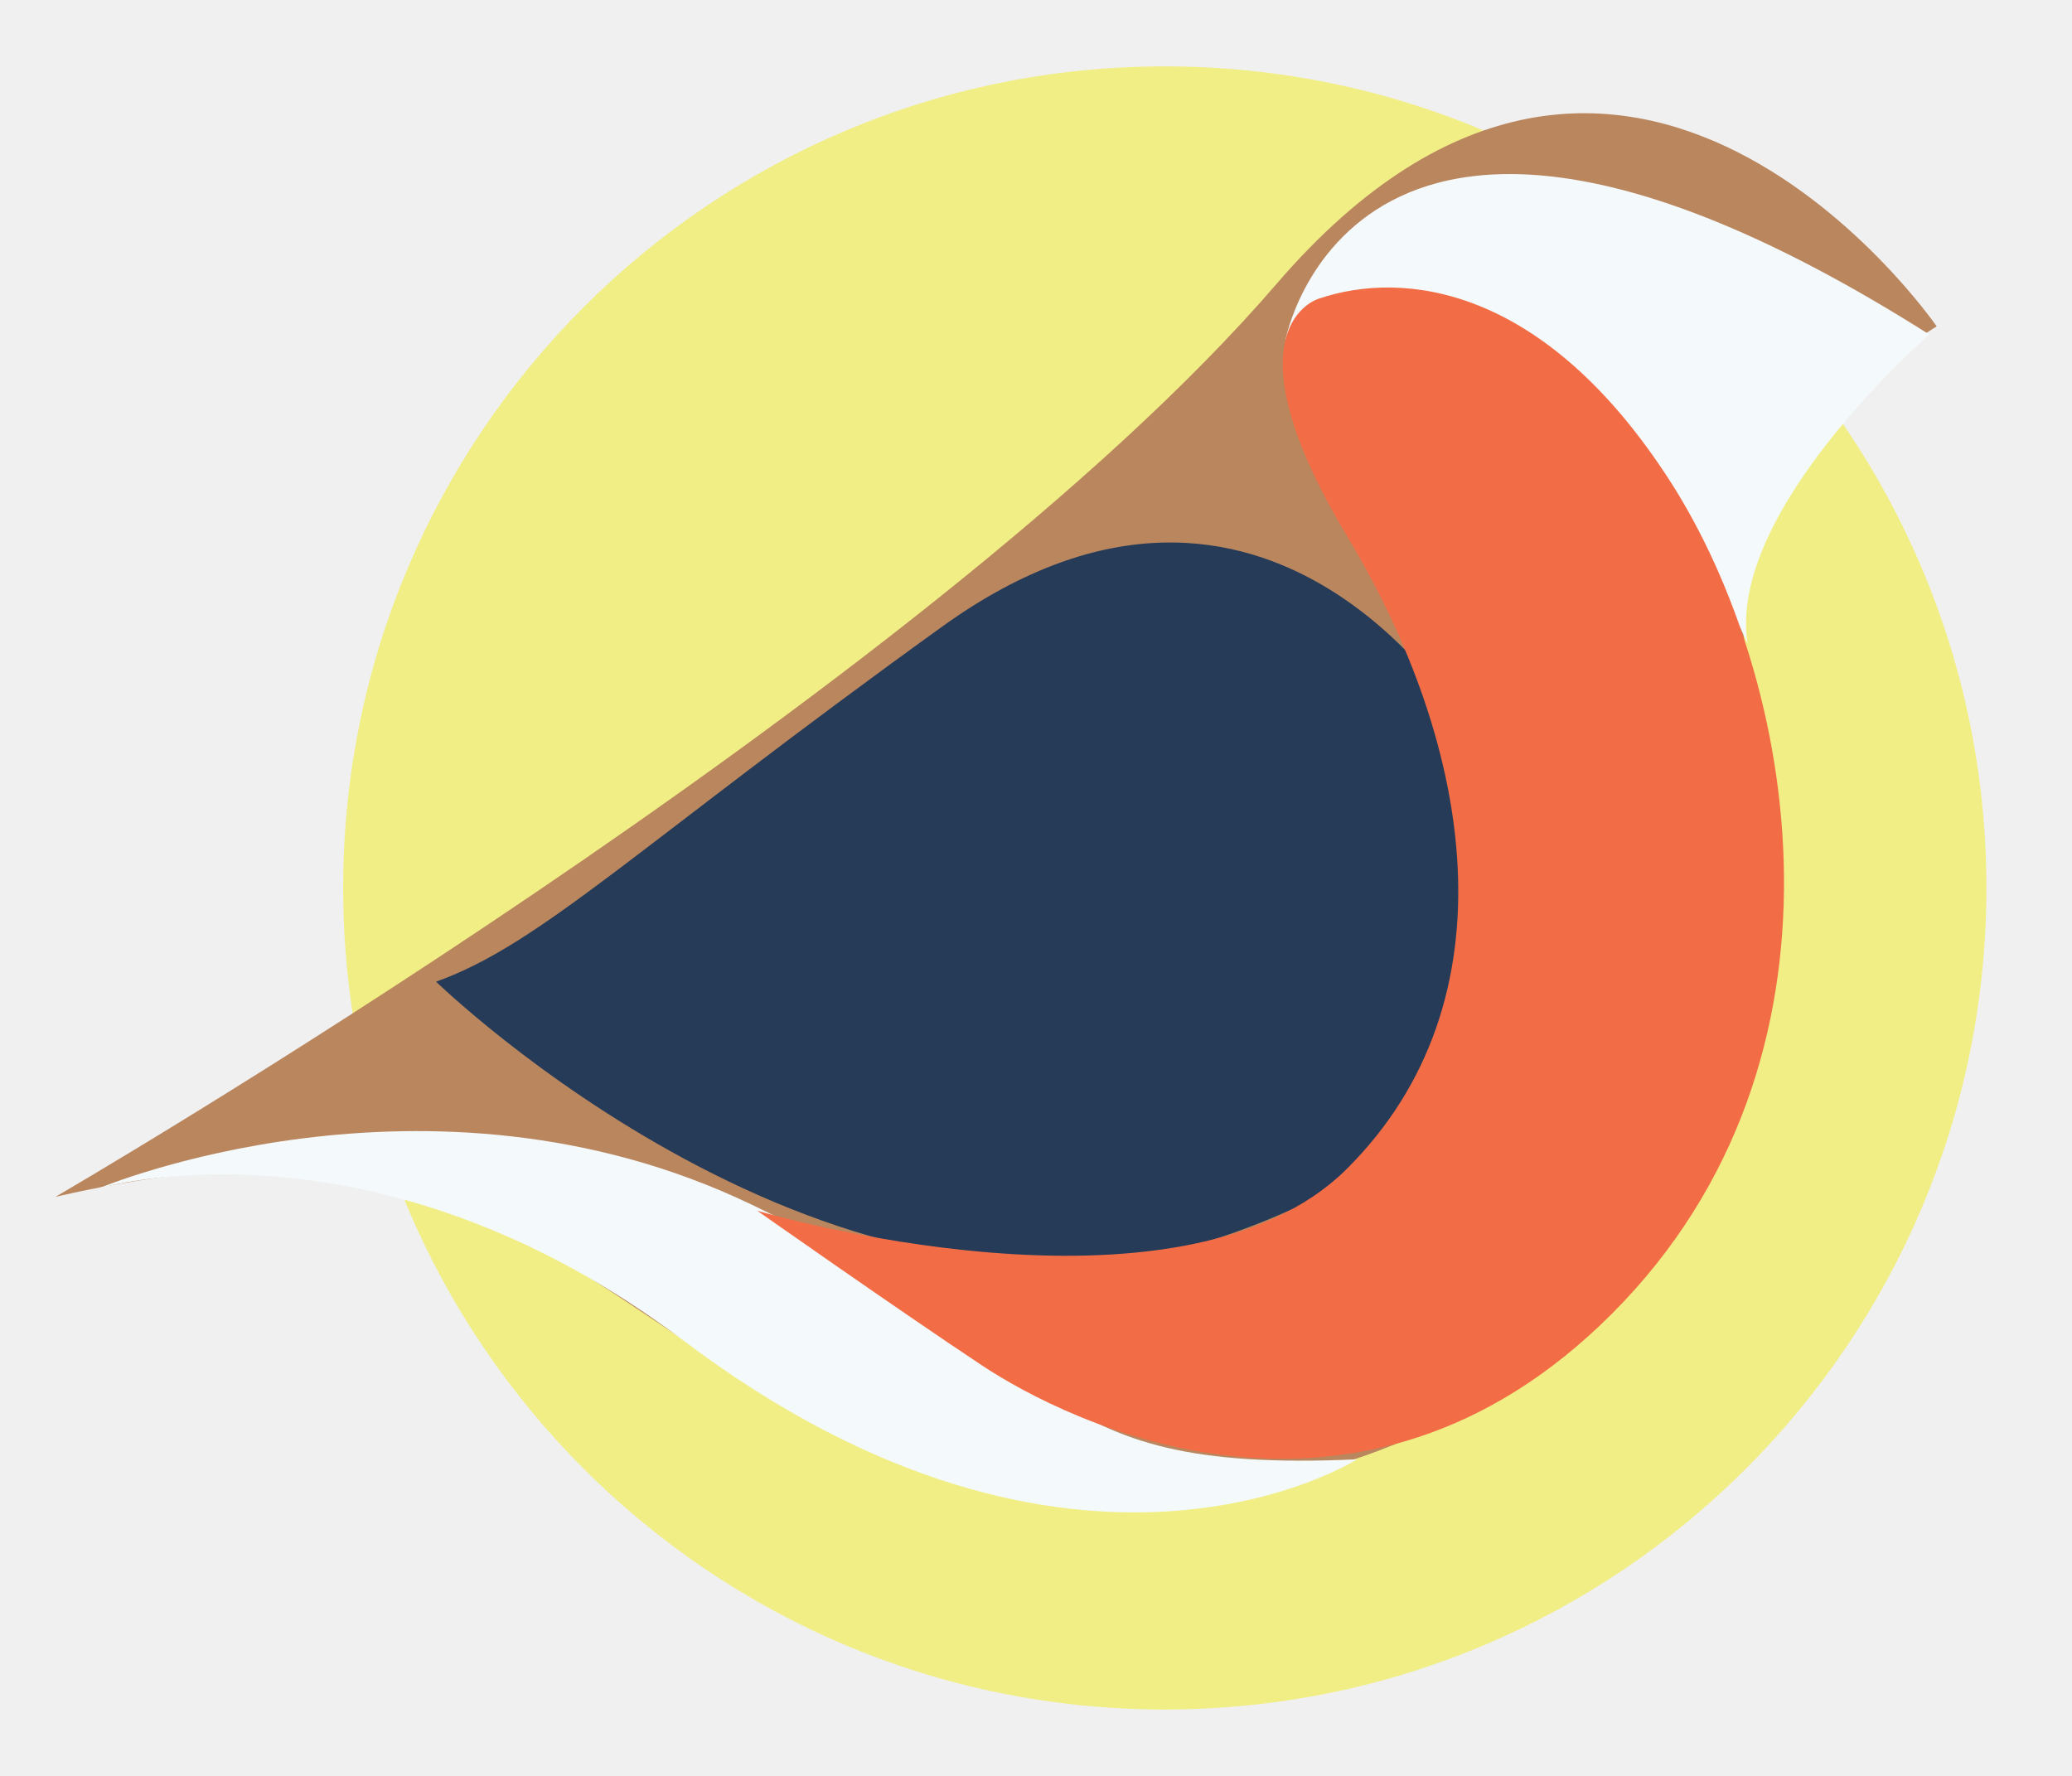
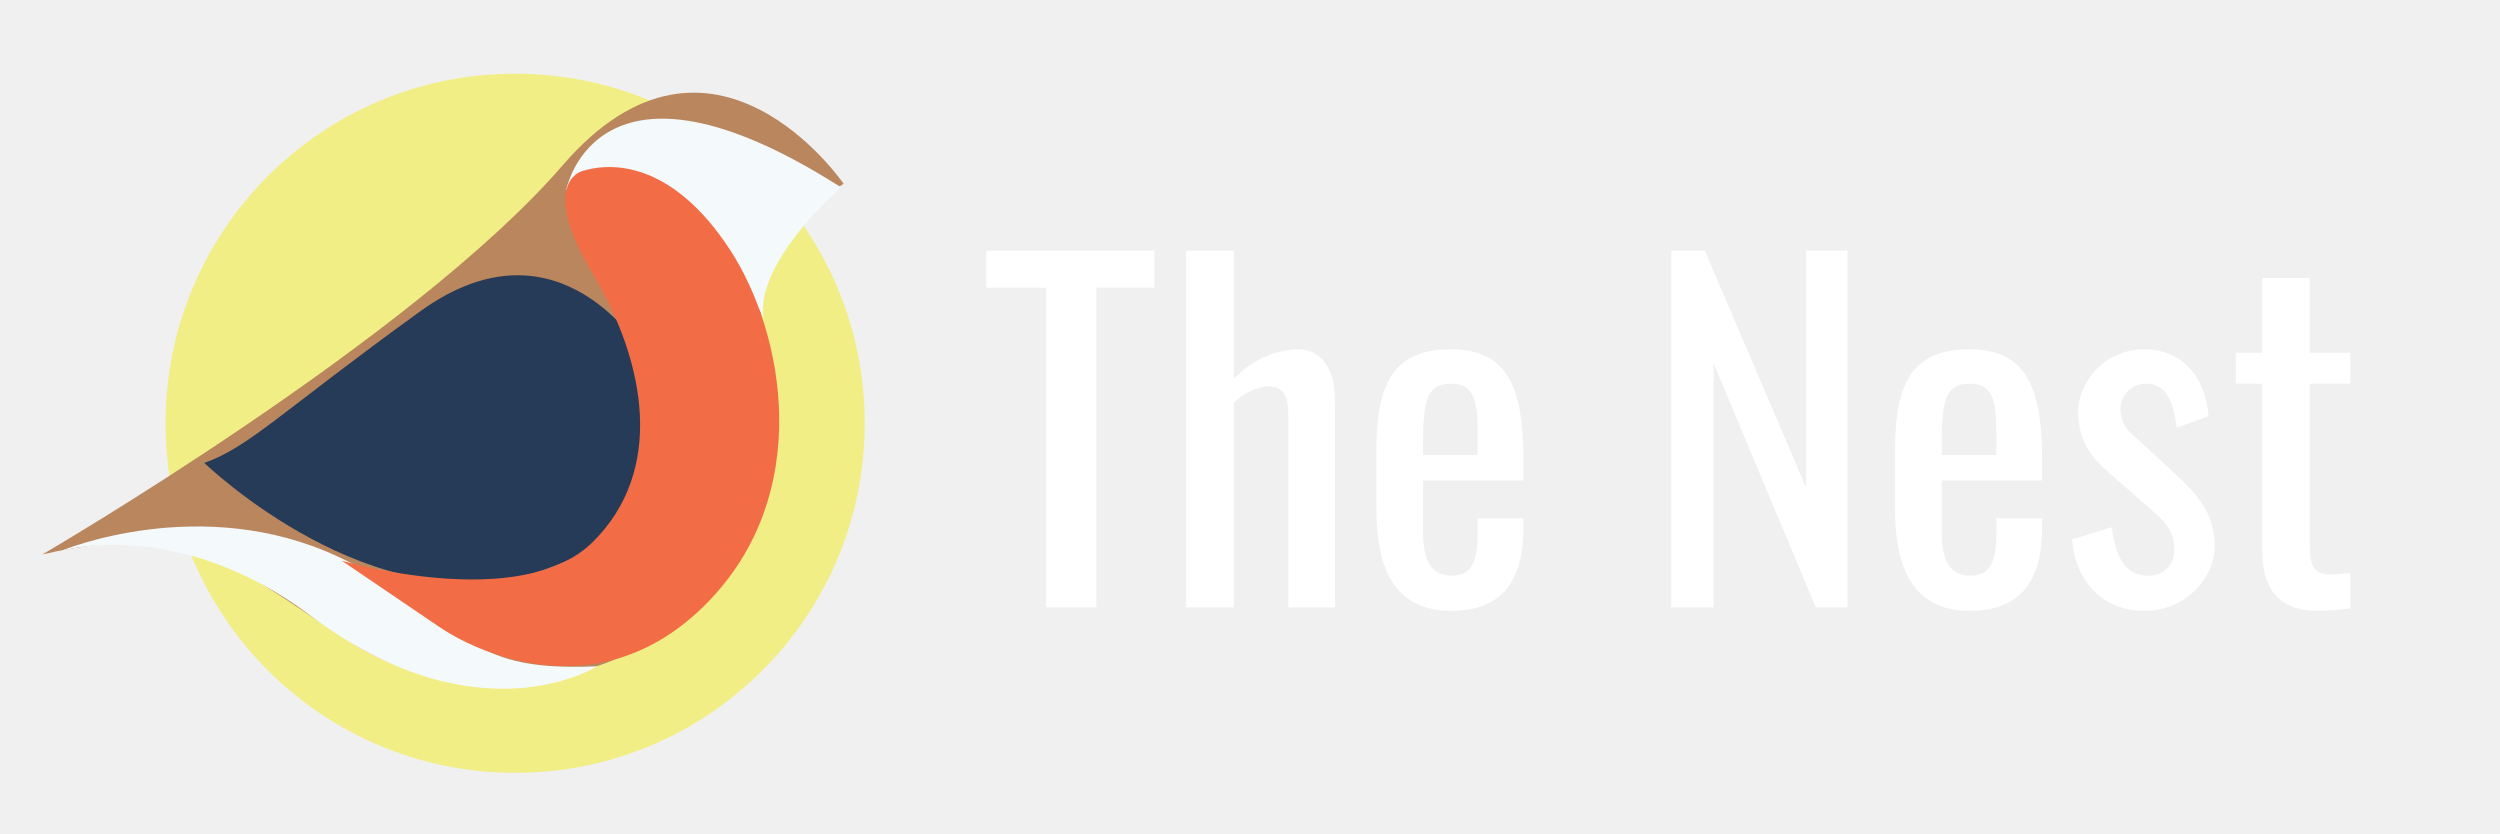
- <svg xmlns="http://www.w3.org/2000/svg" id="Layer_1" data-name="Layer 1" width="3.5in" height="3in" viewBox="0 0 254.2 216">
-   <circle id="Ellipse_10" data-name="Ellipse 10" cx="142.9" cy="108" r="100.8" fill="#f1ee86" />
-   <path id="Path_8" data-name="Path 8" d="M6.8,145.9s106.8-62,149.8-112,81,5.2,81,5.2-25.8,15.5-24.1,34.5,13.8,41.3-8.6,75.7-75.8,43.1-108.5,22.4S51.6,135.6,6.8,145.9Z" fill="#ba865e" />
-   <path id="Path_9" data-name="Path 9" d="M12,144.9s40.4-17.1,80.1,1.9,33.4,33.2,74.4,31.3c0,0-34.3,21.9-82.7-14.6C45.6,134.7,12,144.9,12,144.9Z" fill="#f4f9fb" />
-   <path id="Path_10" data-name="Path 10" d="M179.9,88.2S155.8,46.9,115.5,76c-37.2,26.8-49.1,38.9-62,43.5,0,0,49.1,47.8,97.3,31C205.7,131.3,179.9,88.2,179.9,88.2Z" fill="#263b58" />
-   <path id="Path_11" data-name="Path 11" d="M157.7,40.8s8.4-45.4,79-.7c0,0-24.9,21.6-22.3,37.9C214.3,77.9,188.9,19.1,157.7,40.8Z" fill="#f4f9fb" />
-   <path id="Path_12" data-name="Path 12" d="M161.8,35.7s-12,3.4,3.5,29.2,20.6,56.9,0,77.5-72.4,5.2-72.4,5.2,17.2,12.1,27.6,19,46.1,24.9,77.3-6.4,22.6-78,7.1-102.1S172.1,32.2,161.8,35.7Z" fill="#f26d45" />
+ <svg xmlns="http://www.w3.org/2000/svg" id="Layer_1" data-name="Layer 1" width="3.9in" height="1.3in" viewBox="0 0 283.9 90.9">
+   <circle id="Ellipse_10" data-name="Ellipse 10" cx="58.5" cy="46.2" r="39.7" fill="#f1ee86" />
+   <path id="Path_8" data-name="Path 8" d="M4.8,61.1S46.9,36.6,63.9,16.9,95.8,19,95.8,19s-10.1,6.1-9.5,13.6,5.5,16.3-3.4,29.9S53.1,79.4,40.2,71.3,22.5,57,4.8,61.1Z" fill="#ba865e" />
+   <path id="Path_9" data-name="Path 9" d="M6.9,60.7s15.9-6.7,31.6.7S51.6,74.5,67.8,73.8c0,0-13.5,8.6-32.6-5.8C20.1,56.7,6.9,60.7,6.9,60.7Z" fill="#f4f9fb" />
+   <path id="Path_10" data-name="Path 10" d="M73.1,38.3S63.6,22,47.7,33.5,28.3,48.9,23.2,50.7c0,0,19.4,18.8,38.4,12.2C83.3,55.3,73.1,38.3,73.1,38.3Z" fill="#263b58" />
+   <path id="Path_11" data-name="Path 11" d="M64.3,19.7s3.4-18,31.2-.3c0,0-9.8,8.5-8.8,14.9C86.7,34.3,76.6,11.1,64.3,19.7Z" fill="#f4f9fb" />
+   <path id="Path_12" data-name="Path 12" d="M66,17.6S61.2,19,67.3,29.2s8.2,22.4,0,30.5-28.5,2.1-28.5,2.1l10.9,7.4c4,2.8,18.2,9.9,30.5-2.5S89.1,36,82.9,26.5,70,16.3,66,17.6Z" fill="#f26d45" />
+   <path d="M118.8,30.8H112V26.6h19.1v4.2h-6.6V67.1h-5.7Z" fill="#fff" />
+   <path d="M134.7,26.6h5.4V41.2a10.3,10.3,0,0,1,7.2-3.4c3.4,0,4.3,3.1,4.3,5.9V67.1h-5.3V45.2c0-2-.5-3.2-2.3-3.2a6.2,6.2,0,0,0-3.9,1.9V67.1h-5.4Z" fill="#fff" />
+   <path d="M156.3,55.9V49.3c0-7.6,1.9-11.5,8.5-11.5s8.2,4.7,8.2,12.6v2.3H161.6v5.8c0,3.5,1,5,3.3,5s2.9-1.8,2.9-4.7V57H173v1.1c0,5.8-2.3,9.4-8.2,9.4S156.3,63.5,156.3,55.9Zm11.5-6.1V47.2c0-3.5-.4-5.5-3-5.5s-3.2,1.6-3.2,6.6v1.5Z" fill="#fff" />
+   <path d="M189.8,26.6h3.8l11.5,26.9V26.6h4.7V67.1h-3.6L194.6,39.4V67.1h-4.8Z" fill="#fff" />
+   <path d="M215.2,55.9V49.3c0-7.6,1.9-11.5,8.5-11.5s8.2,4.7,8.2,12.6v2.3H220.5v5.8c0,3.5,1,5,3.3,5s2.9-1.8,2.9-4.7V57h5.2v1.1c0,5.8-2.3,9.4-8.2,9.4S215.2,63.5,215.2,55.9Zm11.5-6.1V47.2c0-3.5-.4-5.5-3-5.5s-3.2,1.6-3.2,6.6v1.5Z" fill="#fff" />
+   <path d="M235.3,59.4l4.5-1.4c.5,3.7,1.7,5.5,4.1,5.5a2.8,2.8,0,0,0,3-3c0-1.7-.7-2.9-2.4-4.3l-4.9-4.3c-2-1.7-3.6-3.6-3.6-7s3-7.1,7.5-7.1,7,3.4,7.3,7.6l-3.6,1.3c-.4-3-1.2-5-3.5-5a2.9,2.9,0,0,0-2.9,3,3.8,3.8,0,0,0,1.5,2.9l5.1,4.7c2,1.9,4.1,4.1,4.1,7.8s-3.3,7.4-8,7.4S235.7,64.2,235.3,59.4Z" fill="#fff" />
+   <path d="M256.9,60.6V41.7h-3V38.2h3V29.7h5.4v8.5h4.6v3.5h-4.6V60.2c0,2.3.5,3.2,2.6,3.2l2-.2v4a24,24,0,0,1-3.7.3C258.6,67.5,256.9,64.8,256.9,60.6Z" fill="#fff" />
</svg>
